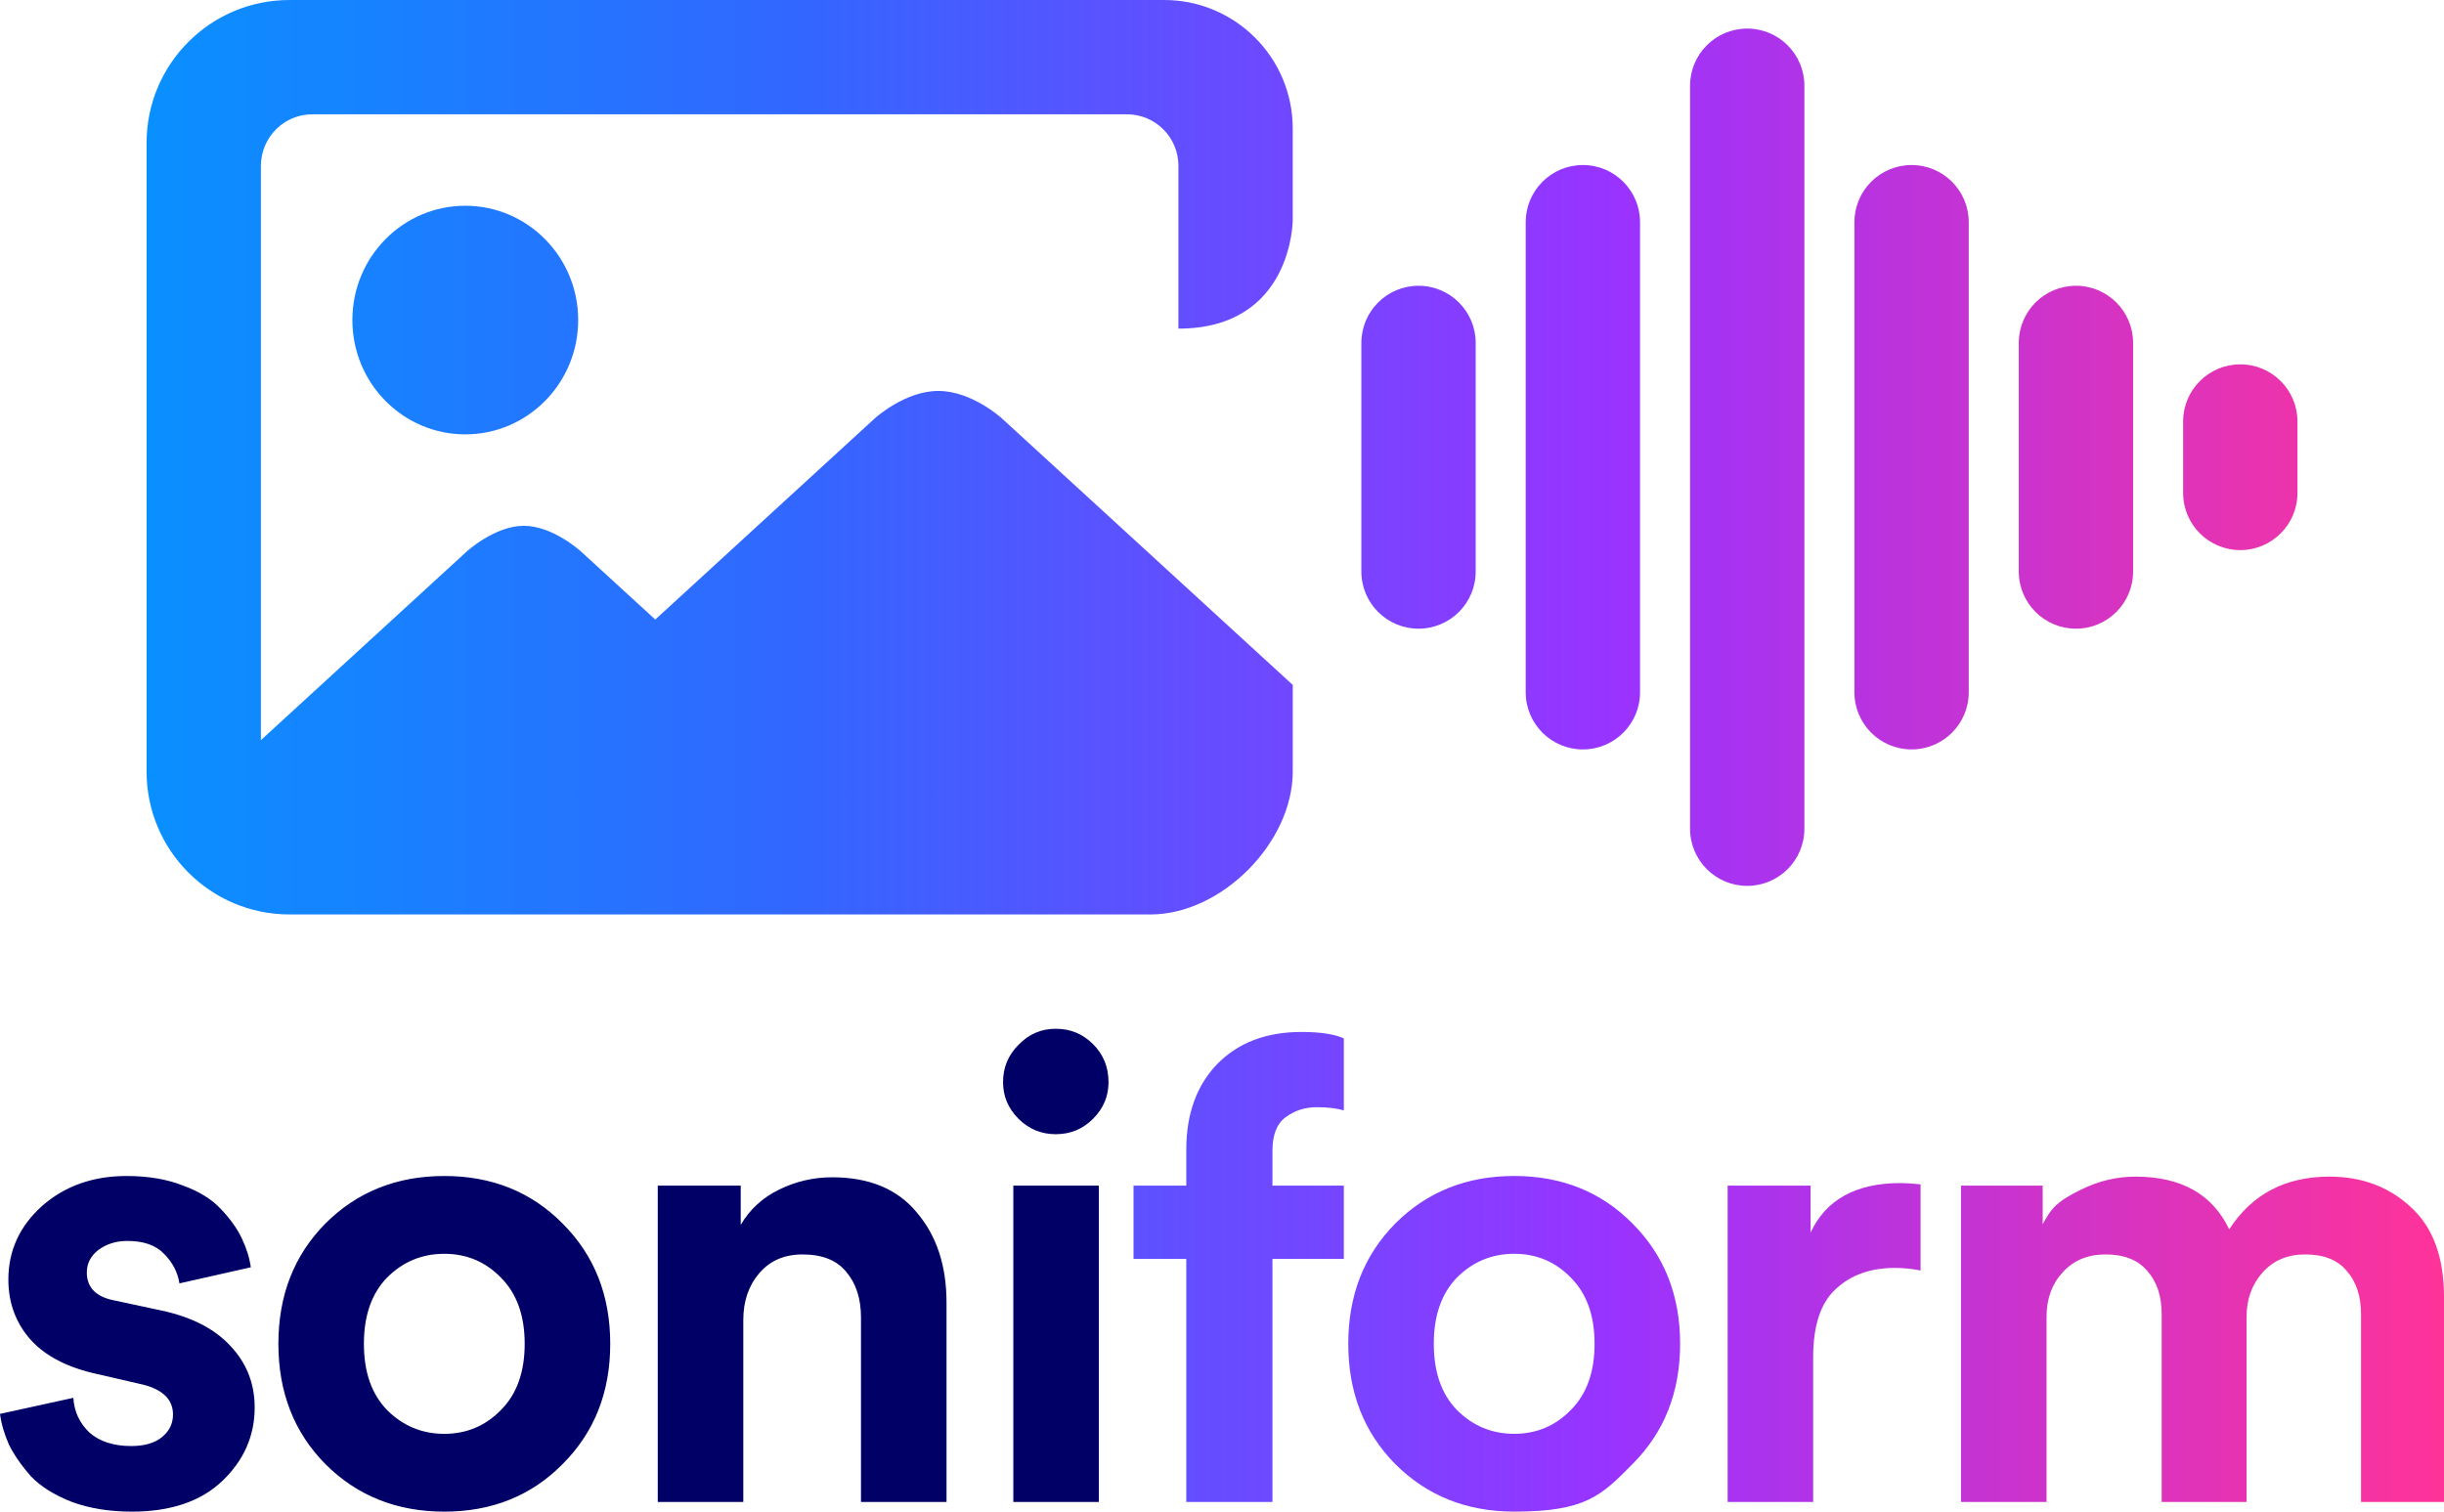
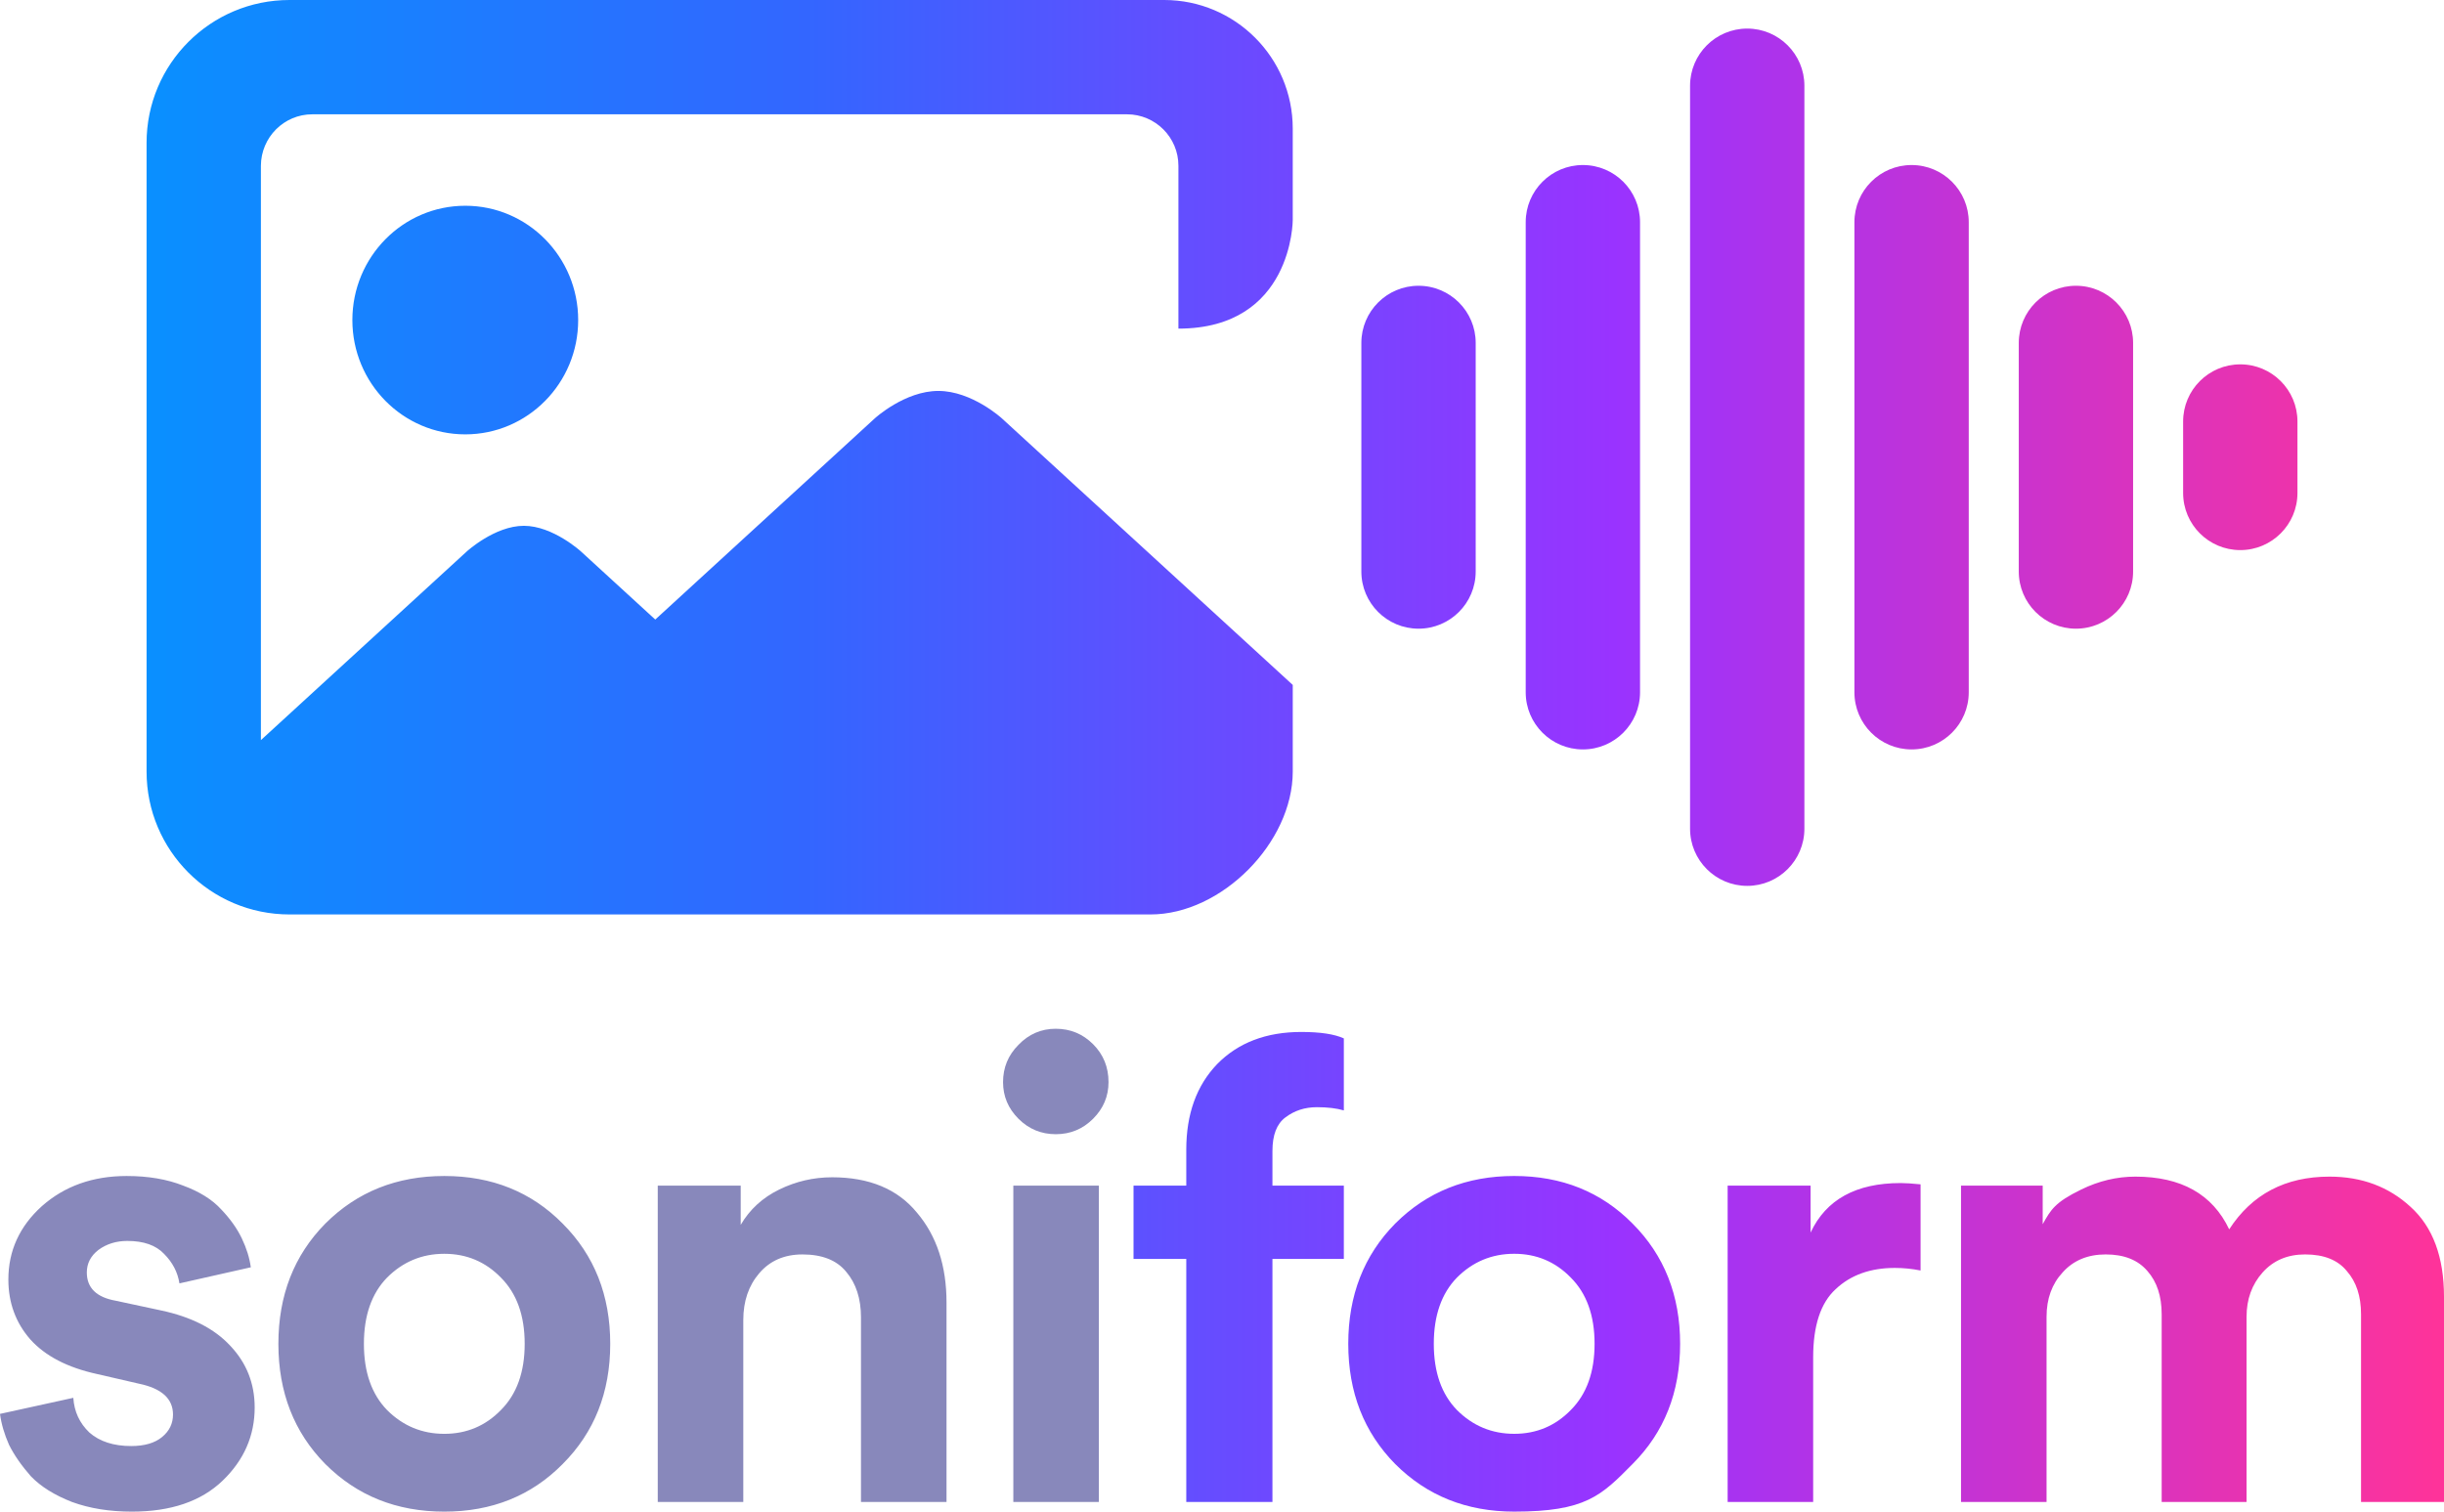
<svg xmlns="http://www.w3.org/2000/svg" aria-labelledby="title desc" viewBox="0 0 855.05 528.98">
  <path fill="url(#a)" d="M101.28 0c-27.614 0-50 22.386-50 50v220c0 27.614 22.386 50 50 50h301.25c24.853 0 49.75-25.147 49.75-50v-30.319L350.51 146.4s-10.473-9.6-22.23-9.6-22.23 9.6-22.23 9.6l-76.799 70.4-25.975-23.801s-9.818-9-20-9-20 9-20 9l-72 66v-201c.051-9.941 8.059-18 18-18h285c9.941 0 18 8.059 18 18v57c40 0 40-38 40-38v-32c0-24.853-20.147-45-45-45zm510 10c-11.046 0-20 8.954-20 20v260c0 11.046 8.954 20 20 20s20-8.954 20-20V30c0-11.046-8.954-20-20-20m-57.5 47.75c-11.046 0-20 8.954-20 20v164.5c0 11.046 8.954 20 20 20s20-8.954 20-20V77.75c0-11.046-8.954-20-20-20m115 0c-11.046 0-20 8.954-20 20v164.5c0 11.046 8.954 20 20 20s20-8.954 20-20V77.75c0-11.046-8.954-20-20-20M162.78 72c-21.815 0-39.5 17.909-39.5 40s17.685 40 39.5 40 39.5-17.909 39.5-40-17.685-40-39.5-40m333.5 28c-11.046 0-20 8.954-20 20v80c0 11.046 8.954 20 20 20s20-8.954 20-20v-80c0-11.046-8.954-20-20-20m230 0c-11.046 0-20 8.954-20 20v80c0 11.046 8.954 20 20 20s20-8.954 20-20v-80c0-11.046-8.954-20-20-20m57.5 27.5c-11.046 0-20 8.954-20 20v25c0 11.046 8.954 20 20 20s20-8.954 20-20v-25c0-11.046-8.954-20-20-20M455.3 361.12q-18.45 0-29.475 11.25c-7.2 7.5-10.799 17.476-10.799 29.926v12.6h-18.451v25.65h18.451v85.051h30.148v-85.051h24.977v-25.65h-24.977v-12.15c0-5.55 1.5-9.449 4.5-11.699 3.15-2.4 6.825-3.6 11.025-3.6 3.75 0 6.901.375 9.451 1.125v-25.201c-3.3-1.5-8.252-2.25-14.852-2.25zm74.451 50.4c-16.65 0-30.525 5.55-41.625 16.65-10.95 11.1-16.426 25.124-16.426 42.074s5.476 30.976 16.426 42.076q16.65 16.65 41.625 16.65c24.975 0 30.45-5.55 41.4-16.65 11.1-11.1 16.65-25.126 16.65-42.076s-5.55-30.974-16.65-42.074q-16.425-16.65-41.4-16.65m217.3.225q-9.675 0-18.9 4.5c-9.225 4.5-10.65 7.05-13.5 12.15v-13.5h-28.576v110.7h29.926v-64.801q0-9.45 5.625-15.525c3.75-4.2 8.774-6.299 15.074-6.299 6.45 0 11.325 1.95 14.625 5.85 3.3 3.75 4.951 8.774 4.951 15.074v65.701h29.699v-64.801q0-9.225 5.625-15.525c3.75-4.2 8.7-6.299 14.85-6.299 6.6 0 11.475 1.95 14.625 5.85 3.3 3.75 4.951 8.774 4.951 15.074v65.701h29.025v-71.775c0-13.95-3.901-24.45-11.701-31.5-7.65-7.05-17.1-10.576-28.35-10.576-15.45 0-27.15 6.151-35.1 18.451-5.85-12.3-16.8-18.451-32.85-18.451zm-82.102 2.25c-15.6 0-26.1 5.776-31.5 17.326v-16.426h-29.023v110.7h29.924v-50.625c0-11.1 2.625-19.052 7.875-23.852 5.25-4.95 12.151-7.424 20.701-7.424 3 0 6 .3 9 .9v-30.15c-3-.3-5.327-.451-6.977-.451zm-135.2 24.75c7.8 0 14.401 2.776 19.801 8.326 5.55 5.55 8.324 13.274 8.324 23.174s-2.774 17.626-8.324 23.176c-5.4 5.55-12.001 8.324-19.801 8.324s-14.475-2.774-20.025-8.324c-5.4-5.55-8.1-13.276-8.1-23.176s2.7-17.624 8.1-23.174c5.55-5.55 12.225-8.326 20.025-8.326" />
  <defs>
    <linearGradient id="a" x1="63.325" x2="918.38" gradientTransform="translate(-63.325 -244.2)" gradientUnits="userSpaceOnUse">
-       <stop offset="0" stop-color="#09f" />
+       <stop offset="0" stop-color="#09F" />
      <stop offset=".33" stop-color="#36F" />
      <stop offset=".66" stop-color="#93F" />
      <stop offset="1" stop-color="#F39" />
    </linearGradient>
  </defs>
  <g>
-     <path fill="#006" d="M369.375 360c-5.1 0-9.451 1.875-13.051 5.625-3.6 3.6-5.4 7.951-5.4 13.051 0 4.95 1.8 9.224 5.4 12.824 3.6 3.6 7.951 5.4 13.051 5.4 5.1 0 9.449-1.8 13.049-5.4 3.6-3.6 5.4-7.874 5.4-12.824 0-5.25-1.8-9.675-5.4-13.275-3.6-3.6-7.949-5.4-13.049-5.4zm-325.05 51.525c-11.85 0-21.749 3.526-29.699 10.576-7.8 7.05-11.699 15.598-11.699 25.648 0 8.1 2.548 15.076 7.648 20.926 5.25 5.85 13.05 9.9 23.4 12.15l14.625 3.375c7.95 1.65 11.926 5.249 11.926 10.799 0 3.15-1.276 5.775-3.826 7.875s-6.149 3.15-10.799 3.15c-6.15 0-11.025-1.575-14.625-4.725-3.45-3.3-5.325-7.35-5.625-12.15l-25.65 5.625c.45 3.45 1.5 7.051 3.15 10.801 1.8 3.6 4.35 7.275 7.65 11.025 3.45 3.6 8.248 6.6 14.398 9 6.15 2.25 13.126 3.375 20.926 3.375 13.65 0 24.225-3.601 31.725-10.801s11.25-15.75 11.25-25.65c0-8.4-2.849-15.6-8.549-21.6-5.55-6-13.651-10.125-24.301-12.375l-15.75-3.375c-6.75-1.2-10.125-4.5-10.125-9.9 0-3.15 1.351-5.775 4.051-7.875 2.85-2.1 6.225-3.15 10.125-3.15 5.7 0 9.974 1.5 12.824 4.5 3 3 4.8 6.452 5.4 10.352l24.975-5.625c-.45-3.3-1.5-6.675-3.15-10.125s-4.049-6.825-7.199-10.125c-3.15-3.45-7.575-6.226-13.275-8.326-5.7-2.25-12.301-3.375-19.801-3.375zm111.12 0c-16.65 0-30.525 5.55-41.625 16.65-10.95 11.1-16.424 25.124-16.424 42.074s5.474 30.976 16.424 42.076q16.65 16.65 41.625 16.65c16.65 0 30.45-5.55 41.4-16.65 11.1-11.1 16.65-25.126 16.65-42.076s-5.55-30.974-16.65-42.074q-16.425-16.65-41.4-16.65m135.65.451c-6.45 0-12.599 1.423-18.449 4.273s-10.35 6.975-13.5 12.375v-13.725h-29.025v110.7h29.926v-63.676c0-6.6 1.875-12.076 5.625-16.426s8.774-6.523 15.074-6.523c6.9 0 12.001 2.024 15.301 6.074 3.45 4.05 5.174 9.375 5.174 15.975v64.576h29.926v-69.75c0-12.9-3.45-23.4-10.35-31.5-6.75-8.25-16.651-12.375-29.701-12.375zm63.426 2.924v110.7h29.924v-110.7zm-199.08 23.85c7.8 0 14.401 2.776 19.801 8.326 5.55 5.55 8.324 13.274 8.324 23.174s-2.774 17.626-8.324 23.176c-5.4 5.55-12.001 8.324-19.801 8.324s-14.473-2.774-20.023-8.324c-5.4-5.55-8.102-13.276-8.102-23.176s2.702-17.624 8.102-23.174c5.55-5.55 12.223-8.326 20.023-8.326" />
+     <path fill="#88B" d="M369.375 360c-5.1 0-9.451 1.875-13.051 5.625-3.6 3.6-5.4 7.951-5.4 13.051 0 4.95 1.8 9.224 5.4 12.824 3.6 3.6 7.951 5.4 13.051 5.4 5.1 0 9.449-1.8 13.049-5.4 3.6-3.6 5.4-7.874 5.4-12.824 0-5.25-1.8-9.675-5.4-13.275-3.6-3.6-7.949-5.4-13.049-5.4zm-325.05 51.525c-11.85 0-21.749 3.526-29.699 10.576-7.8 7.05-11.699 15.598-11.699 25.648 0 8.1 2.548 15.076 7.648 20.926 5.25 5.85 13.05 9.9 23.4 12.15l14.625 3.375c7.95 1.65 11.926 5.249 11.926 10.799 0 3.15-1.276 5.775-3.826 7.875s-6.149 3.15-10.799 3.15c-6.15 0-11.025-1.575-14.625-4.725-3.45-3.3-5.325-7.35-5.625-12.15l-25.65 5.625c.45 3.45 1.5 7.051 3.15 10.801 1.8 3.6 4.35 7.275 7.65 11.025 3.45 3.6 8.248 6.6 14.398 9 6.15 2.25 13.126 3.375 20.926 3.375 13.65 0 24.225-3.601 31.725-10.801s11.25-15.75 11.25-25.65c0-8.4-2.849-15.6-8.549-21.6-5.55-6-13.651-10.125-24.301-12.375l-15.75-3.375c-6.75-1.2-10.125-4.5-10.125-9.9 0-3.15 1.351-5.775 4.051-7.875 2.85-2.1 6.225-3.15 10.125-3.15 5.7 0 9.974 1.5 12.824 4.5 3 3 4.8 6.452 5.4 10.352l24.975-5.625c-.45-3.3-1.5-6.675-3.15-10.125s-4.049-6.825-7.199-10.125c-3.15-3.45-7.575-6.226-13.275-8.326-5.7-2.25-12.301-3.375-19.801-3.375zm111.12 0c-16.65 0-30.525 5.55-41.625 16.65-10.95 11.1-16.424 25.124-16.424 42.074s5.474 30.976 16.424 42.076q16.65 16.65 41.625 16.65c16.65 0 30.45-5.55 41.4-16.65 11.1-11.1 16.65-25.126 16.65-42.076s-5.55-30.974-16.65-42.074q-16.425-16.65-41.4-16.65m135.65.451c-6.45 0-12.599 1.423-18.449 4.273s-10.35 6.975-13.5 12.375v-13.725h-29.025v110.7h29.926v-63.676c0-6.6 1.875-12.076 5.625-16.426s8.774-6.523 15.074-6.523c6.9 0 12.001 2.024 15.301 6.074 3.45 4.05 5.174 9.375 5.174 15.975v64.576h29.926v-69.75c0-12.9-3.45-23.4-10.35-31.5-6.75-8.25-16.651-12.375-29.701-12.375zm63.426 2.924v110.7h29.924v-110.7zm-199.08 23.85c7.8 0 14.401 2.776 19.801 8.326 5.55 5.55 8.324 13.274 8.324 23.174s-2.774 17.626-8.324 23.176c-5.4 5.55-12.001 8.324-19.801 8.324s-14.473-2.774-20.023-8.324c-5.4-5.55-8.102-13.276-8.102-23.176s2.702-17.624 8.102-23.174c5.55-5.55 12.223-8.326 20.023-8.326" />
  </g>
</svg>
